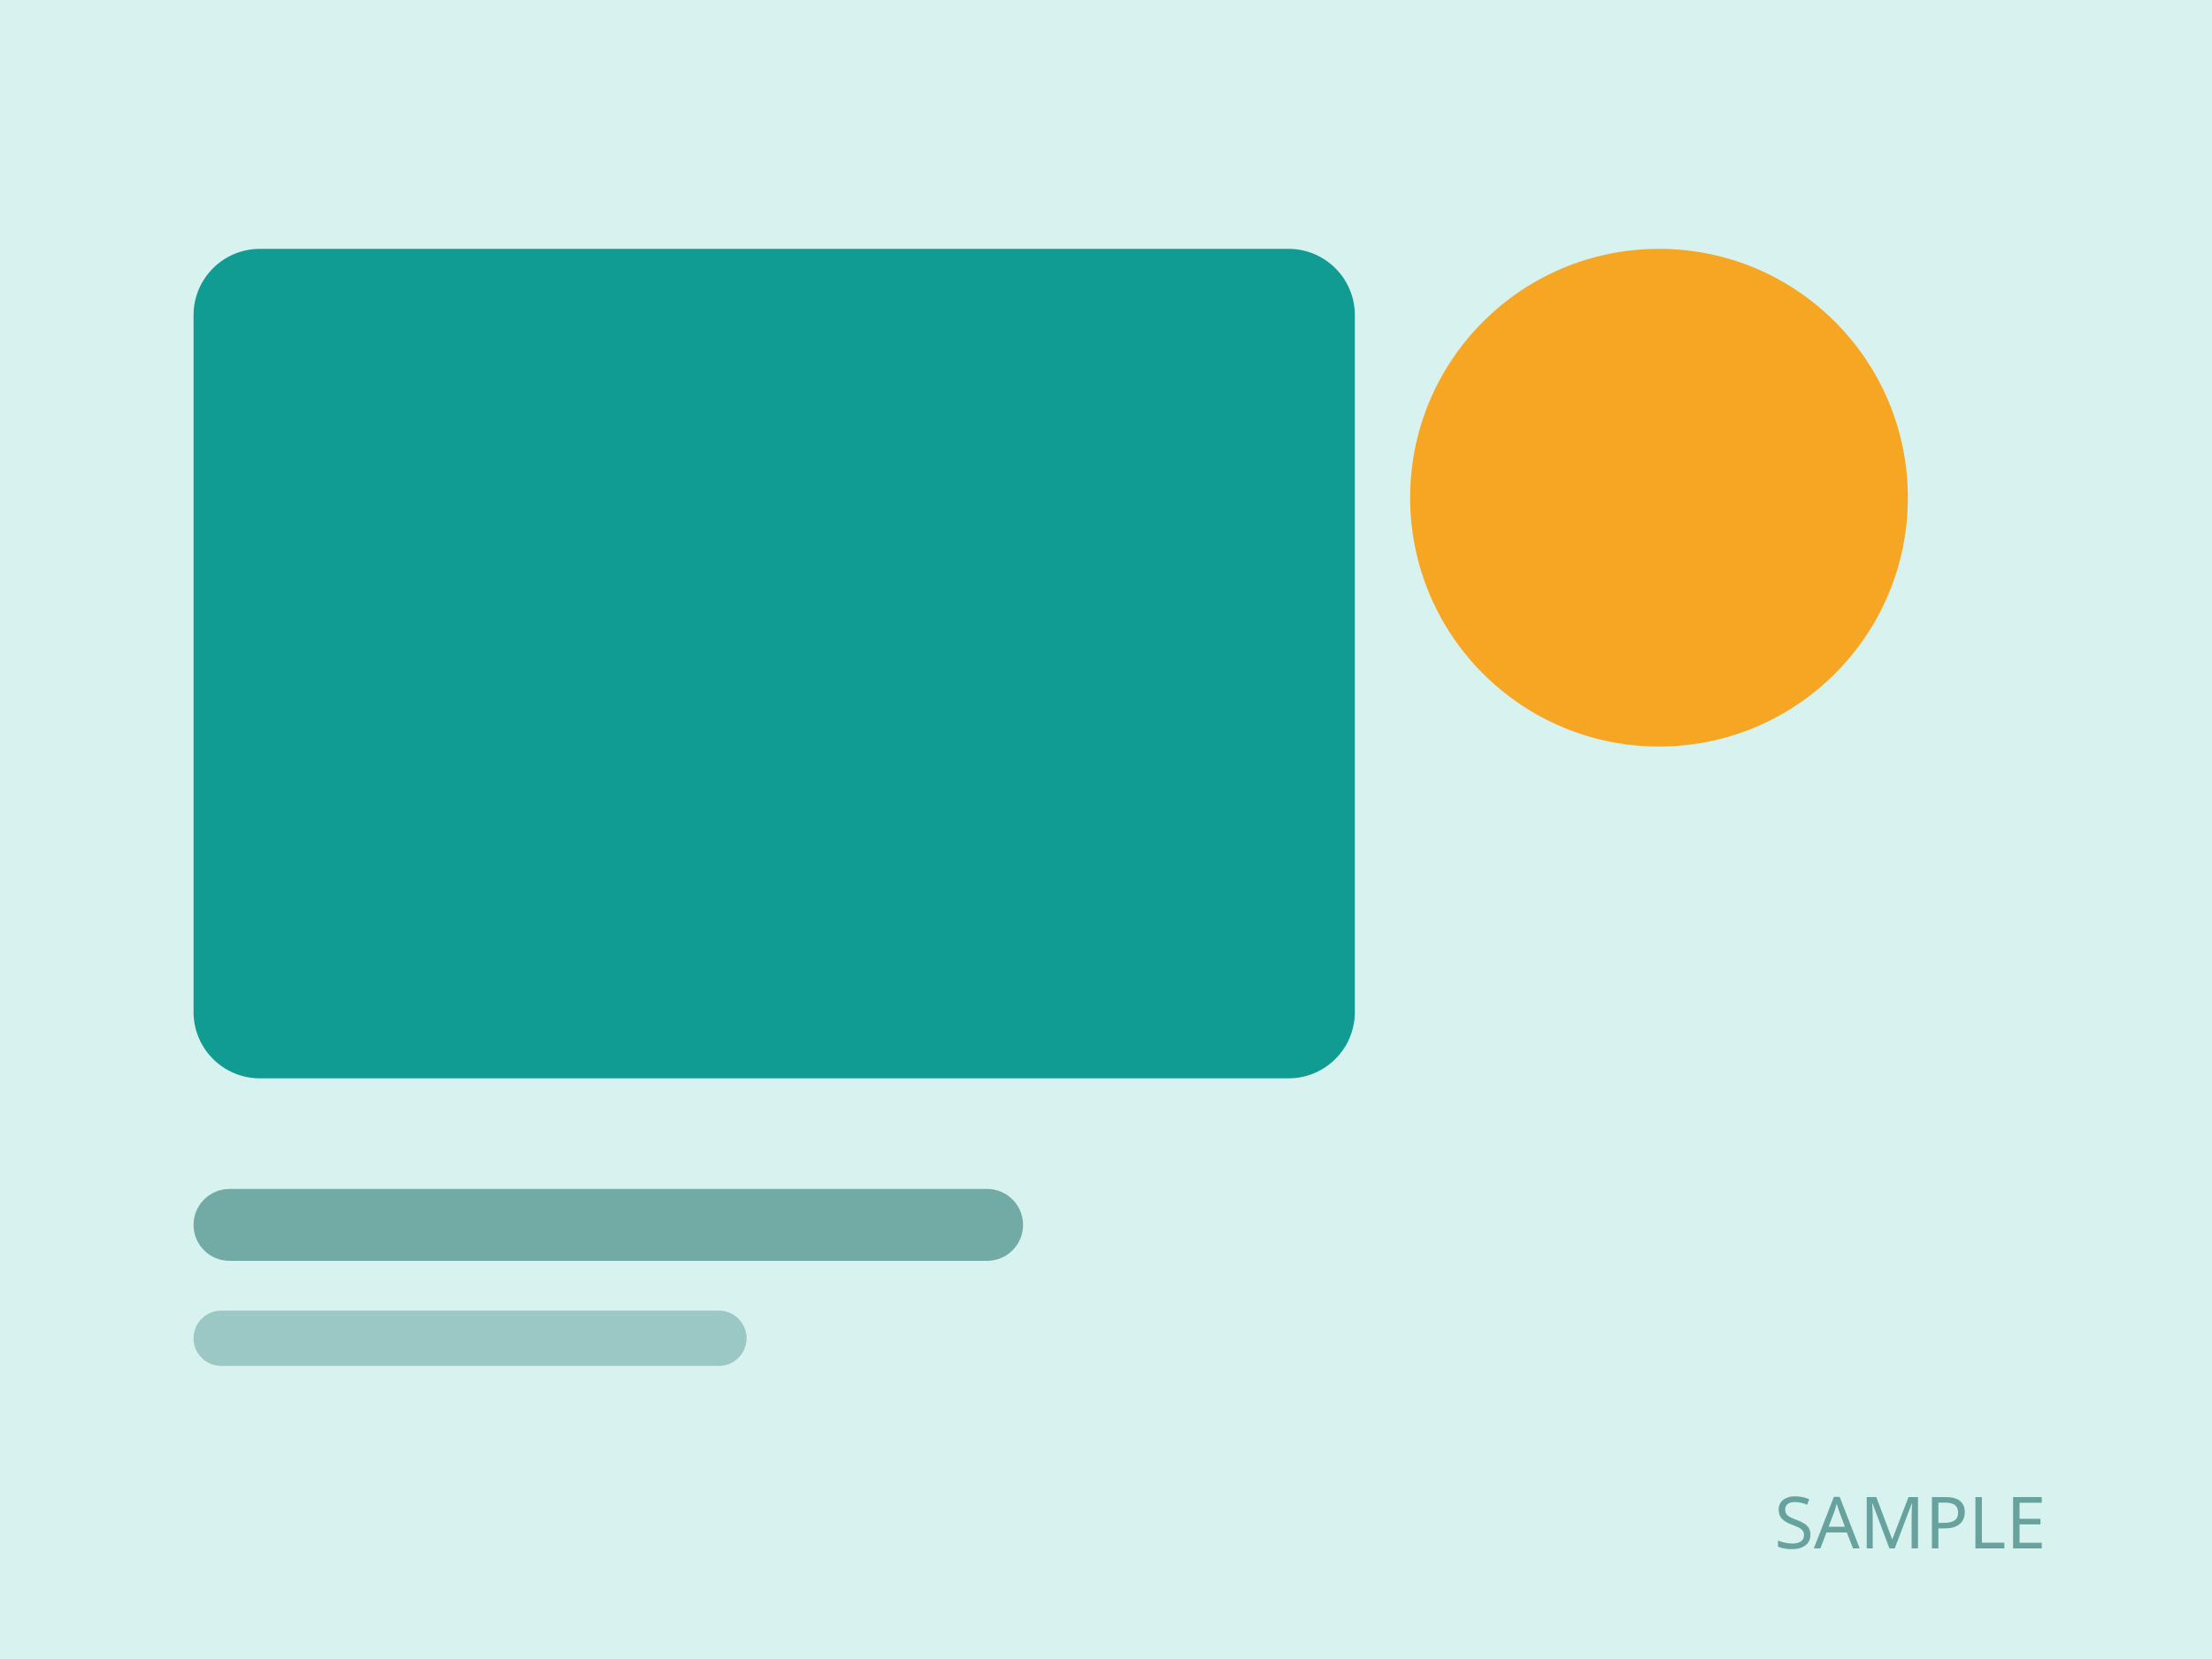
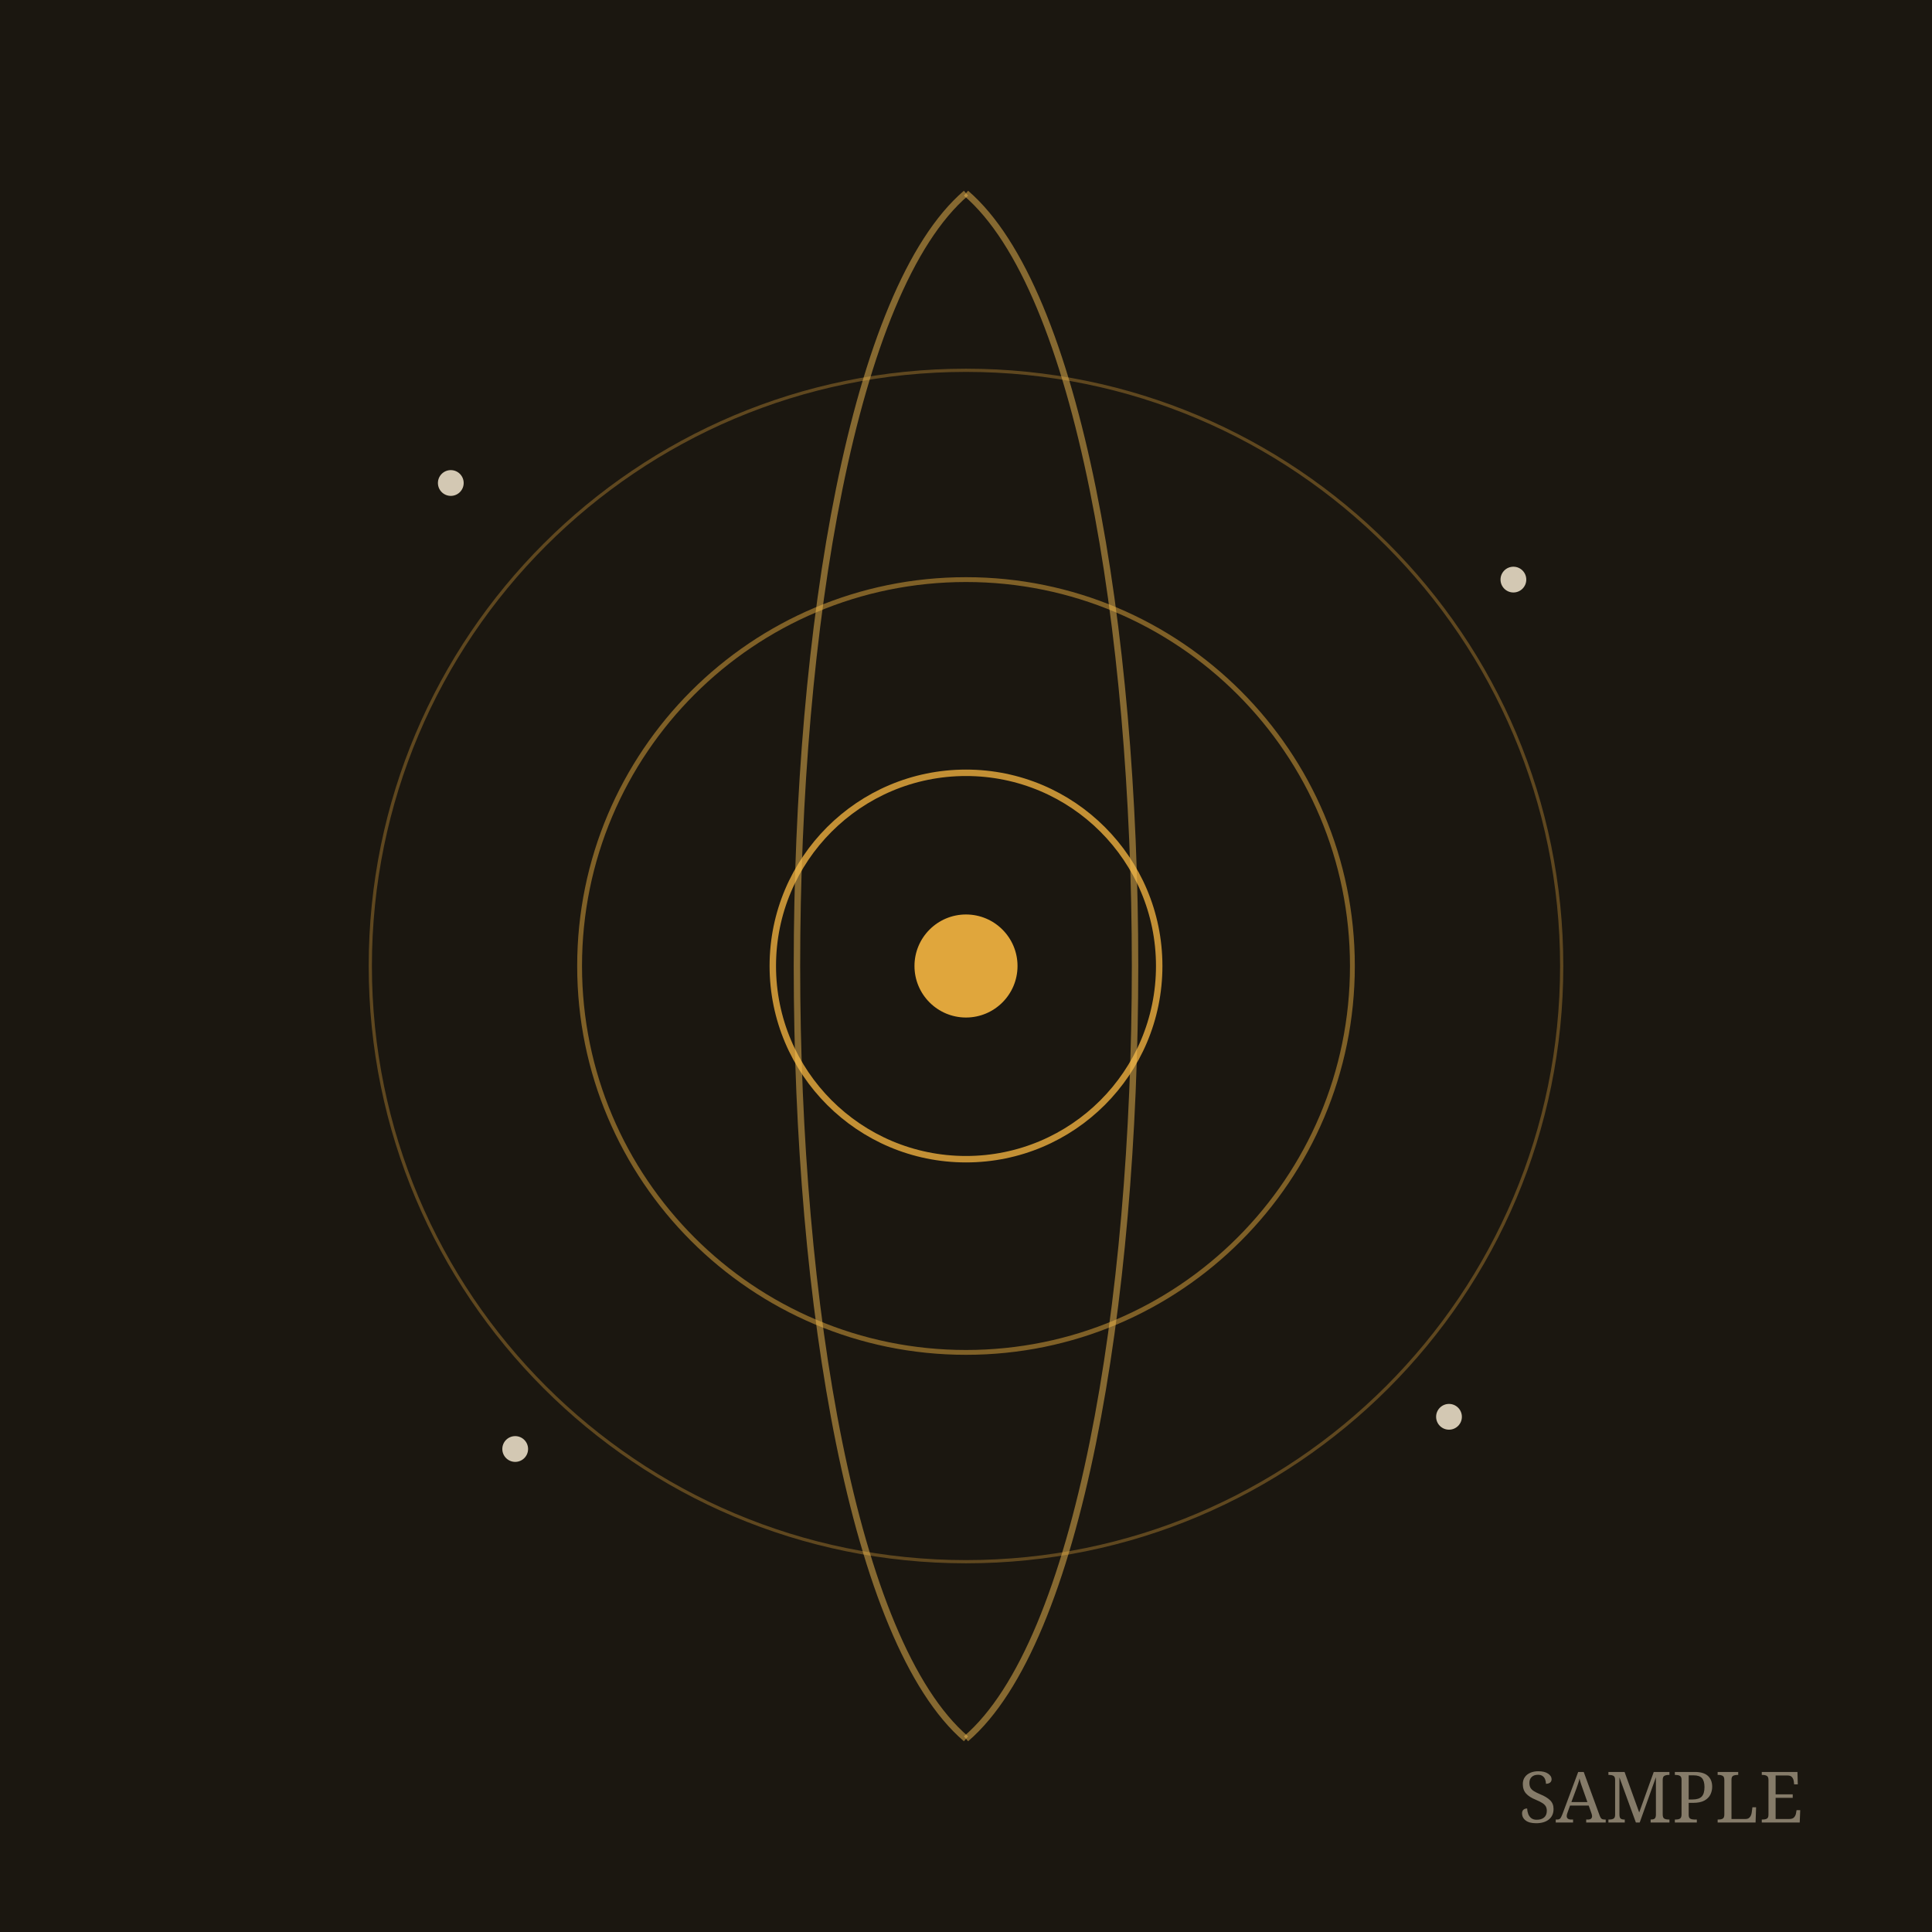
- <svg xmlns="http://www.w3.org/2000/svg" viewBox="0 0 800 600" role="img" aria-label="作品サンプル1（差し替え用プレースホルダー）">
-   <rect width="800" height="600" fill="#d8f2ef" />
-   <rect x="70" y="90" width="420" height="300" rx="24" fill="#109b93" />
-   <circle cx="600" cy="180" r="90" fill="#f6a623" />
-   <rect x="70" y="430" width="300" height="26" rx="13" fill="#0b615d" opacity="0.5" />
-   <rect x="70" y="474" width="200" height="20" rx="10" fill="#0b615d" opacity="0.3" />
-   <text x="740" y="560" text-anchor="end" font-family="sans-serif" font-size="26" fill="#0b615d" opacity="0.55">SAMPLE</text>
+ <svg xmlns="http://www.w3.org/2000/svg" viewBox="0 0 600 600" role="img" aria-label="AI画像サンプル（差し替え用）">
+   <rect width="600" height="600" fill="#1b1710" />
+   <g fill="none" stroke="#e0a63c" opacity="0.85">
+     <circle cx="300" cy="300" r="60" stroke-width="2" />
+     <circle cx="300" cy="300" r="120" stroke-width="1.5" opacity="0.6" />
+     <circle cx="300" cy="300" r="185" stroke-width="1" opacity="0.4" />
+   </g>
+   <path d="M300 60c70 60 70 420 0 480" fill="none" stroke="#f2bb51" stroke-width="2" opacity="0.5" />
+   <path d="M300 60c-70 60-70 420 0 480" fill="none" stroke="#f2bb51" stroke-width="2" opacity="0.5" />
+   <circle cx="300" cy="300" r="16" fill="#e0a63c" />
+   <g fill="#e7dcc4" opacity="0.9">
+     <circle cx="140" cy="150" r="4" />
+     <circle cx="470" cy="180" r="4" />
+     <circle cx="450" cy="440" r="4" />
+     <circle cx="160" cy="450" r="4" />
+   </g>
+   <text x="560" y="566" text-anchor="end" font-family="Georgia,serif" font-size="22" fill="#857b69">SAMPLE</text>
</svg>
